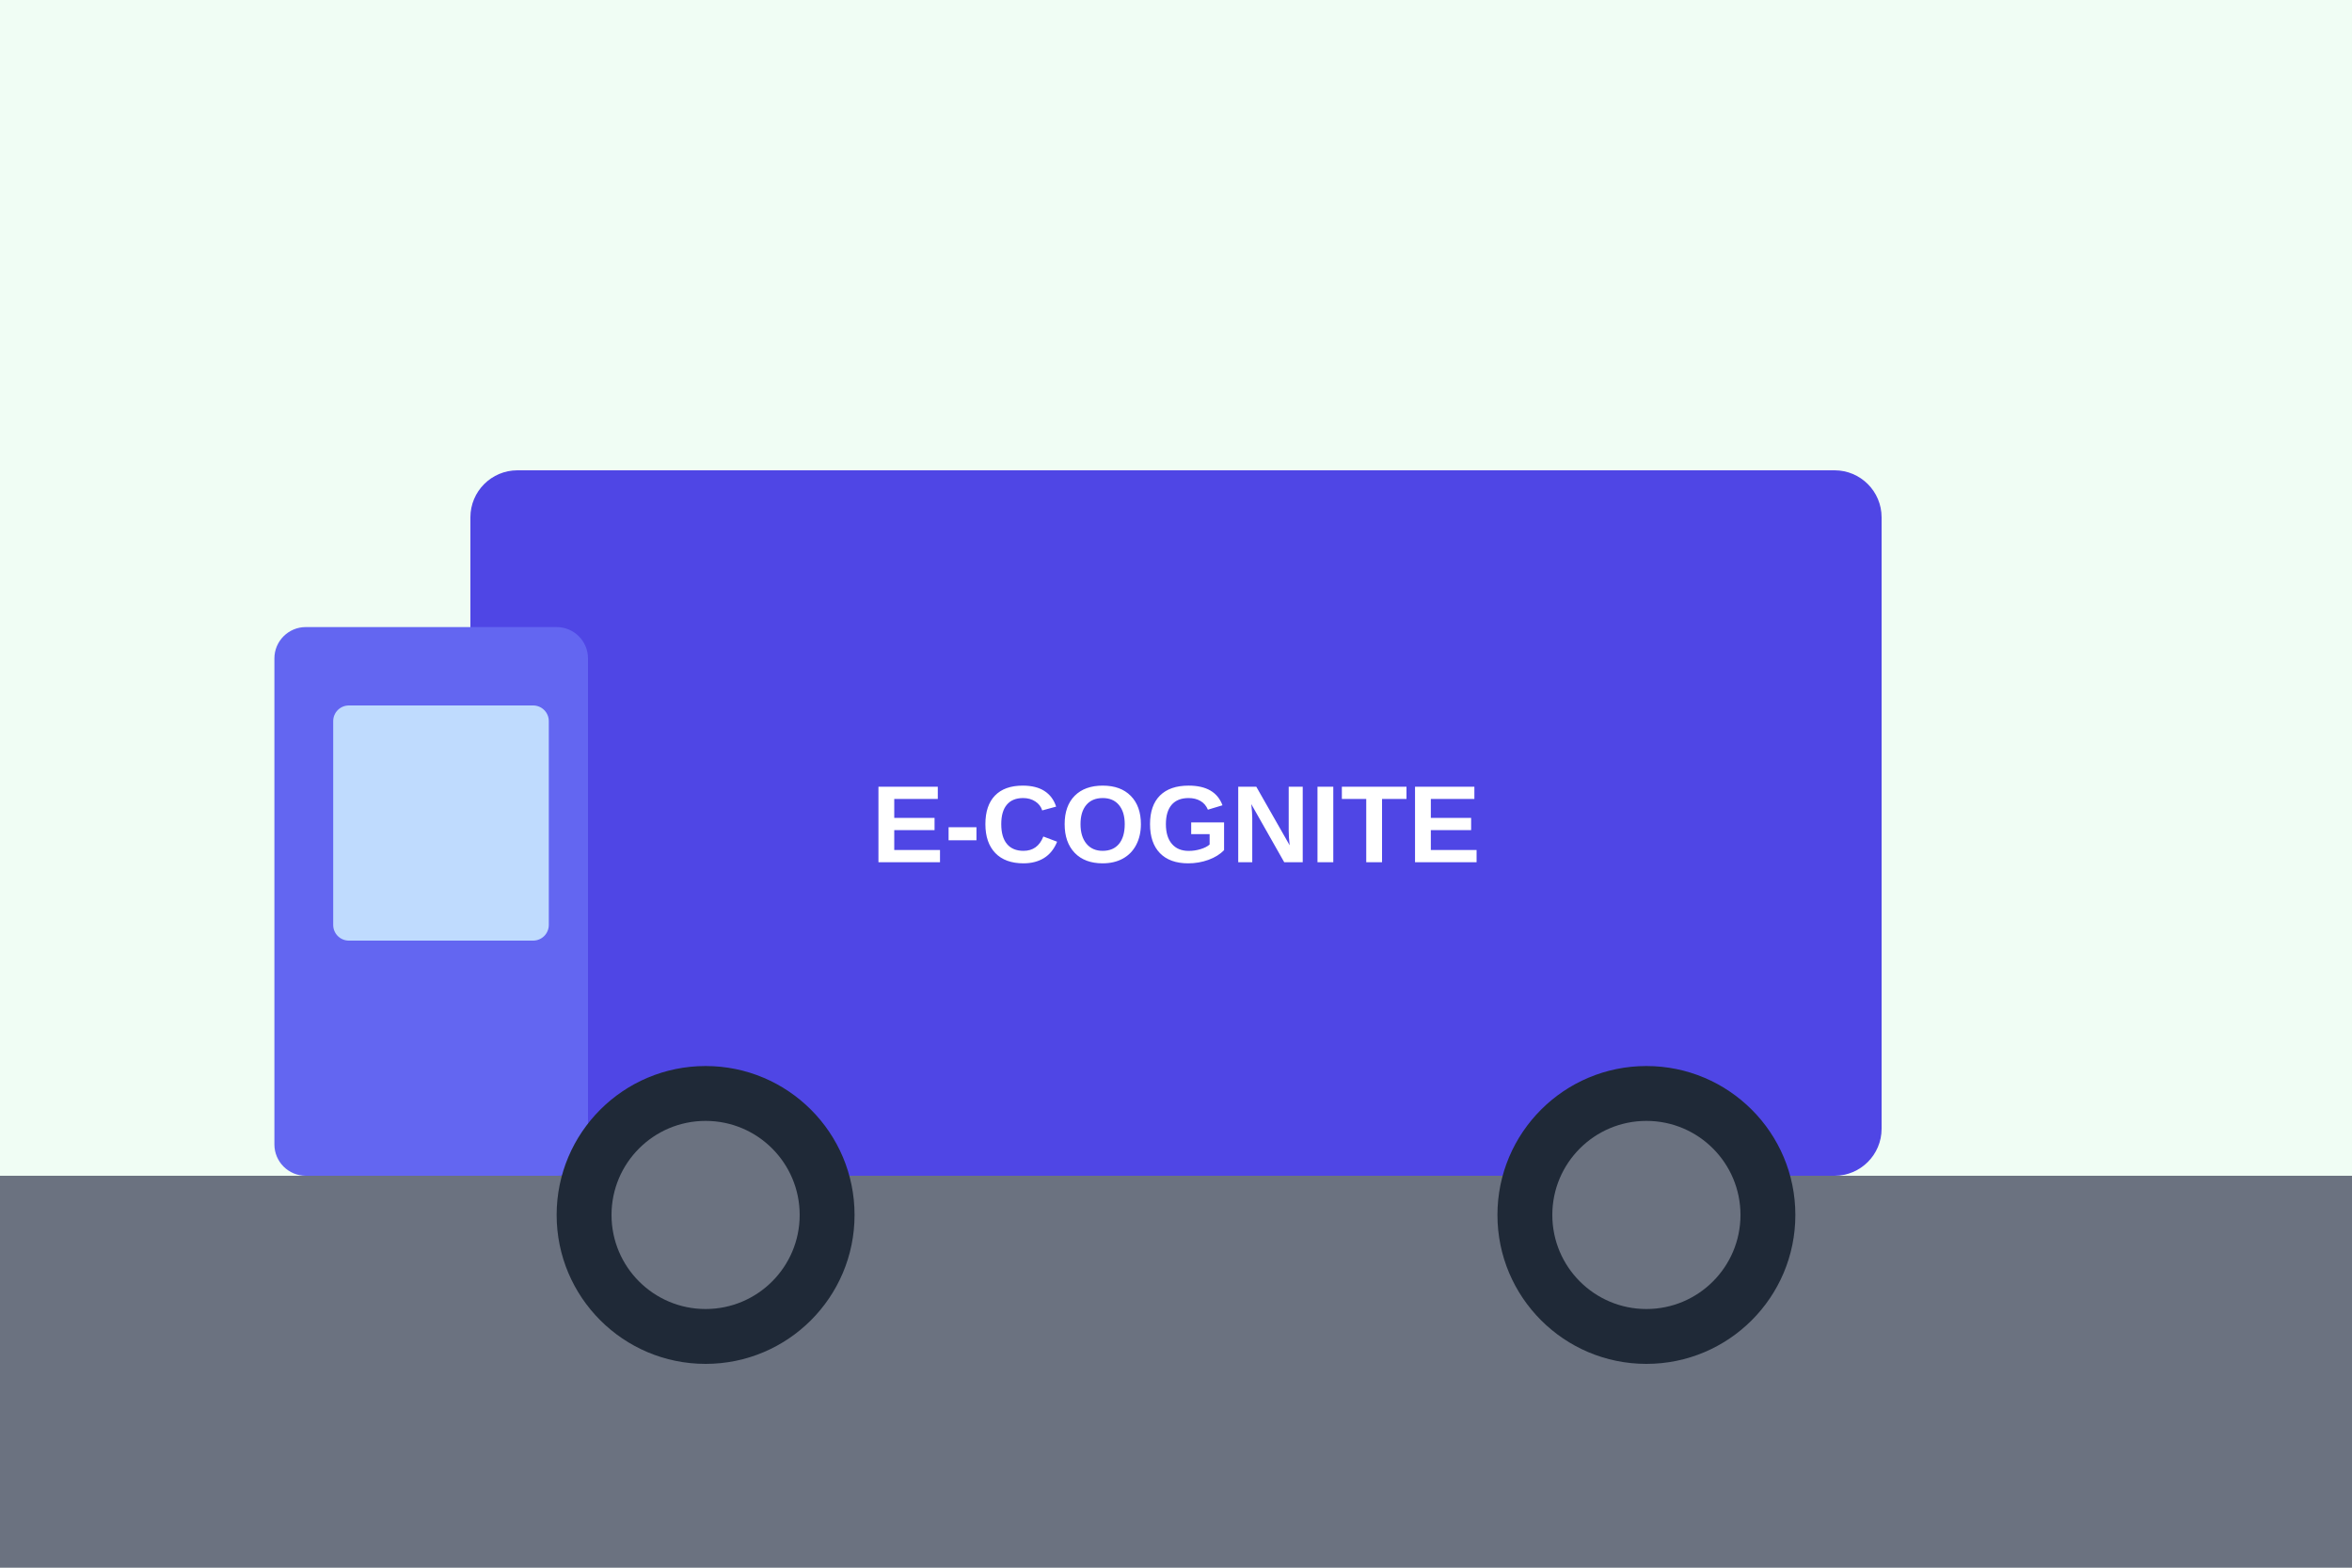
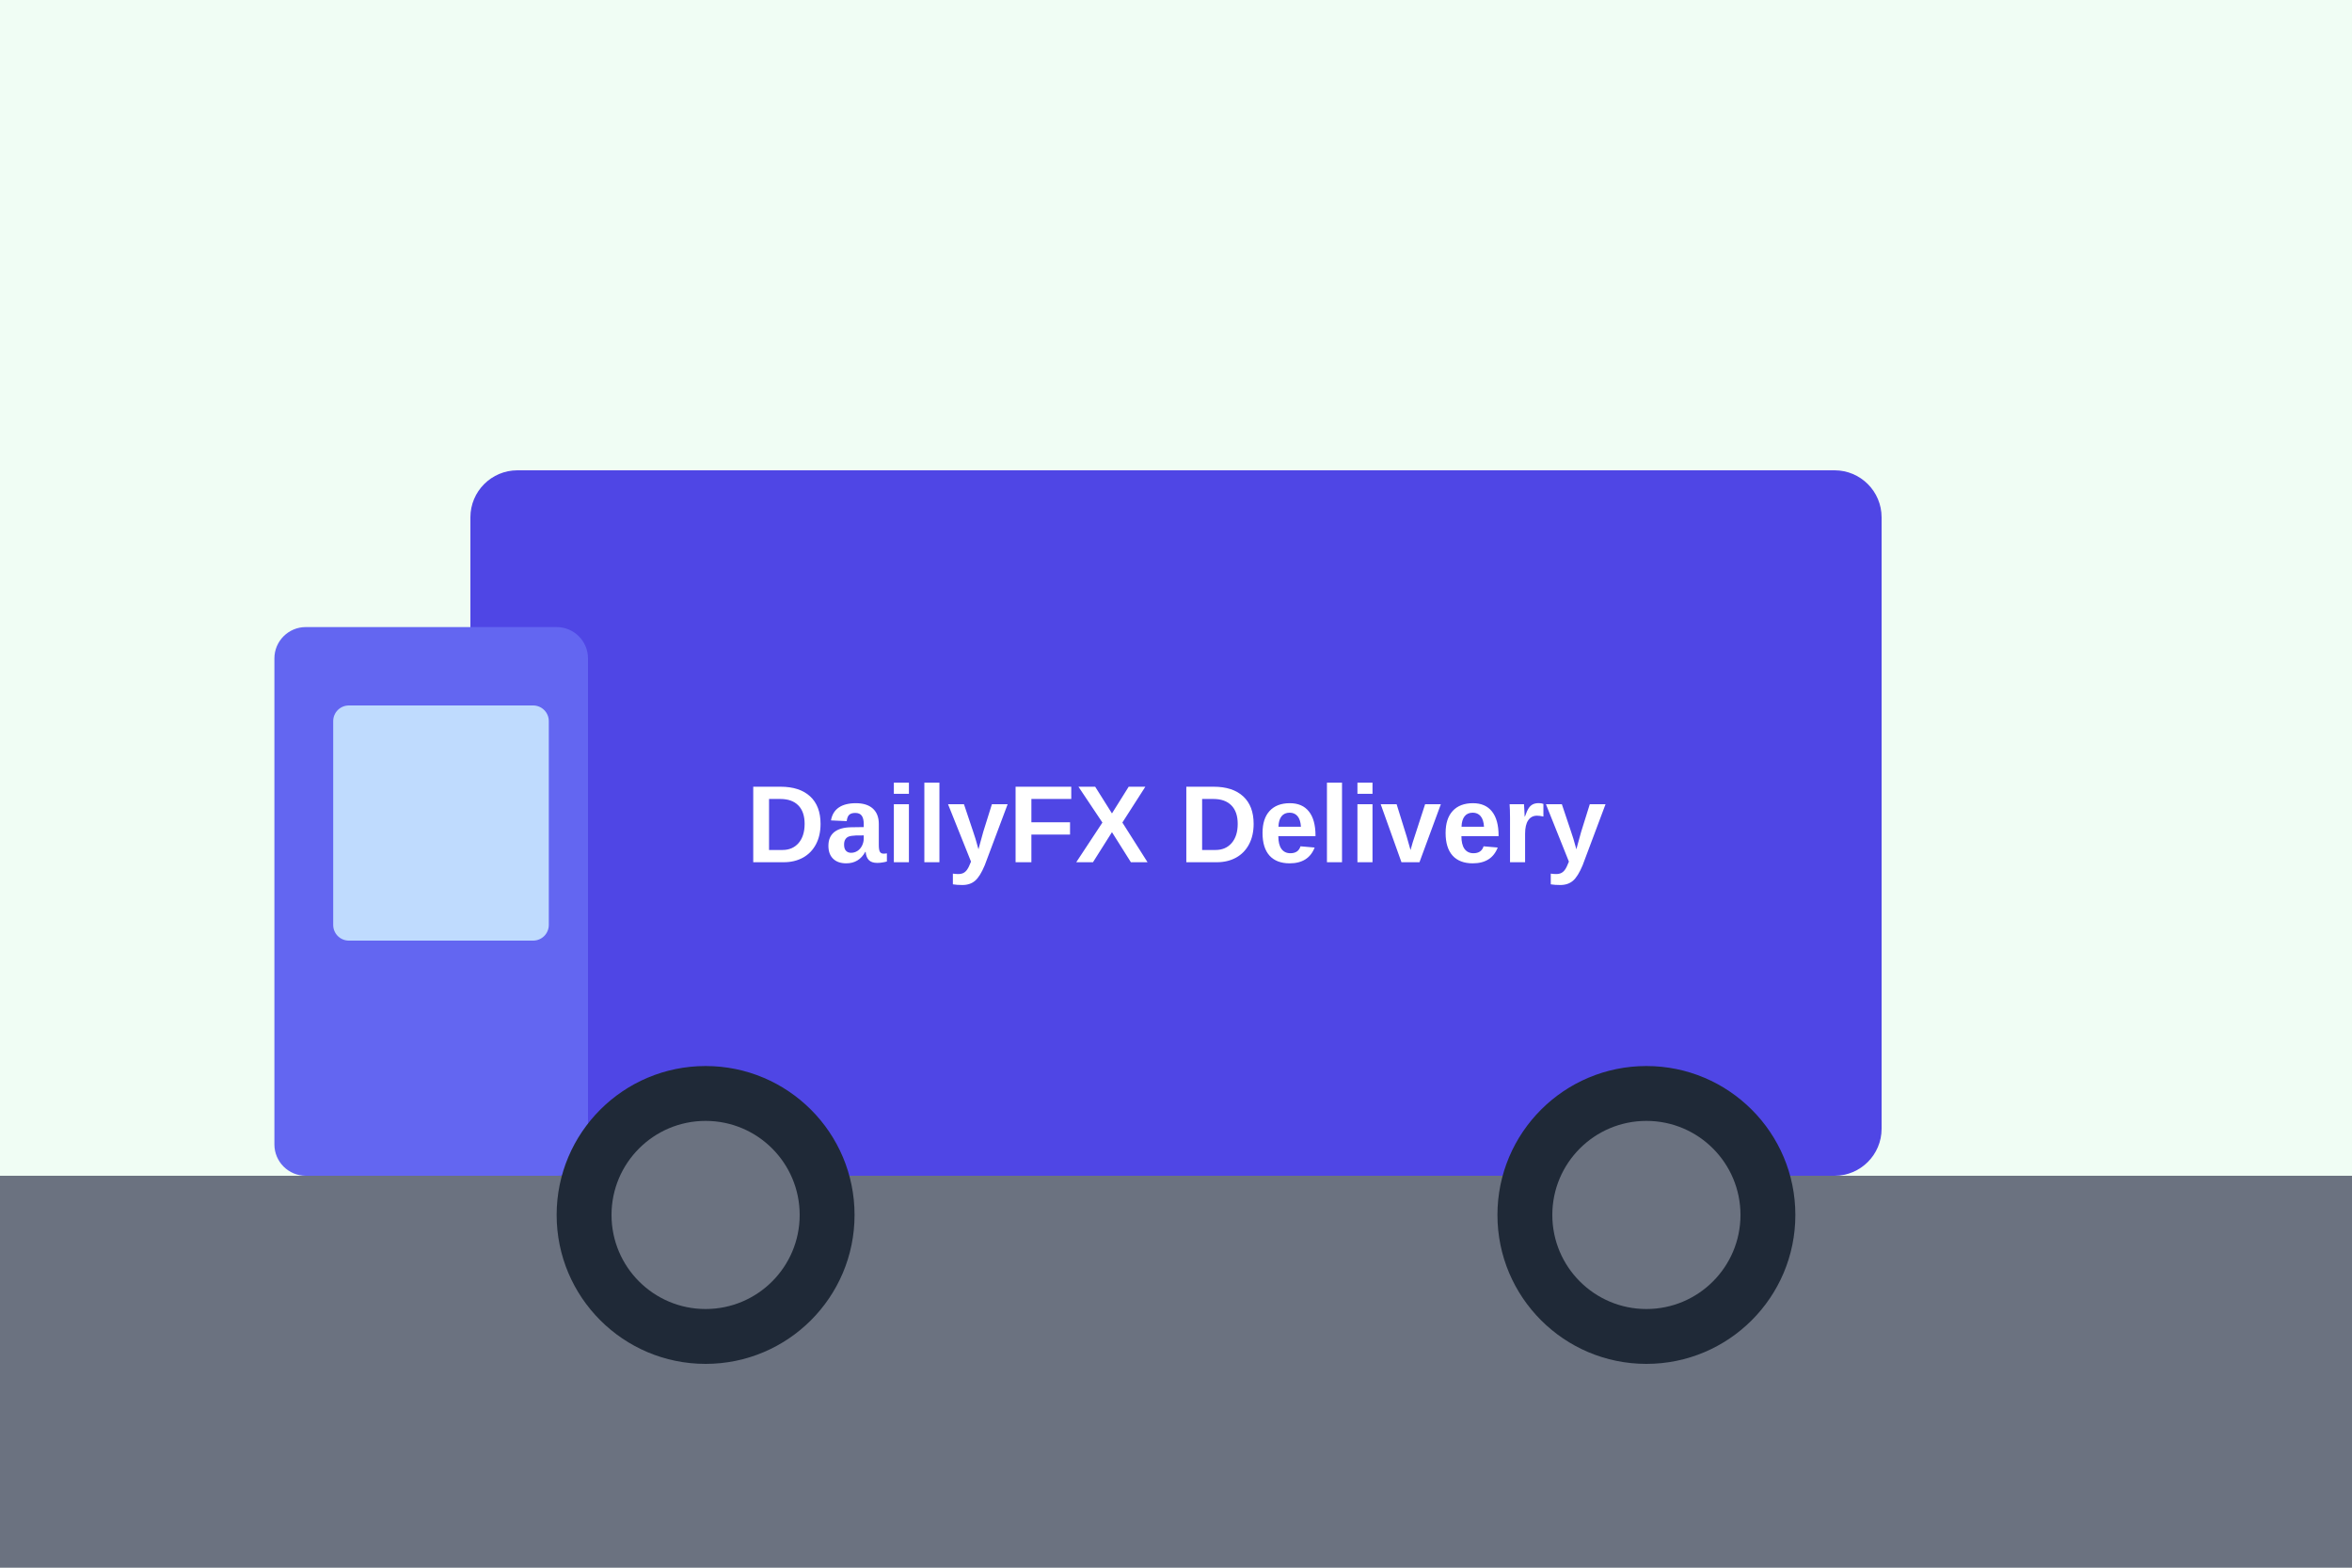
<svg xmlns="http://www.w3.org/2000/svg" viewBox="0 0 600 400">
  <rect width="600" height="400" fill="#f0fdf4" />
  <rect x="0" y="300" width="600" height="100" fill="#6b7280" />
  <rect x="120" y="120" width="360" height="180" fill="#4f46e5" rx="12" />
  <rect x="70" y="160" width="80" height="140" fill="#6366f1" rx="8" />
  <rect x="85" y="180" width="55" height="60" fill="#bfdbfe" rx="4" />
  <circle cx="180" cy="310" r="38" fill="#1f2937" />
  <circle cx="180" cy="310" r="24" fill="#6b7280" />
  <circle cx="420" cy="310" r="38" fill="#1f2937" />
  <circle cx="420" cy="310" r="24" fill="#6b7280" />
-   <text x="300" y="220" font-family="Arial" font-size="28" fill="white" text-anchor="middle" font-weight="bold">E-COGNITE</text>
+   <text x="300" y="220" font-family="Arial" font-size="28" fill="white" text-anchor="middle" font-weight="bold">DailyFX Delivery</text>
</svg>
